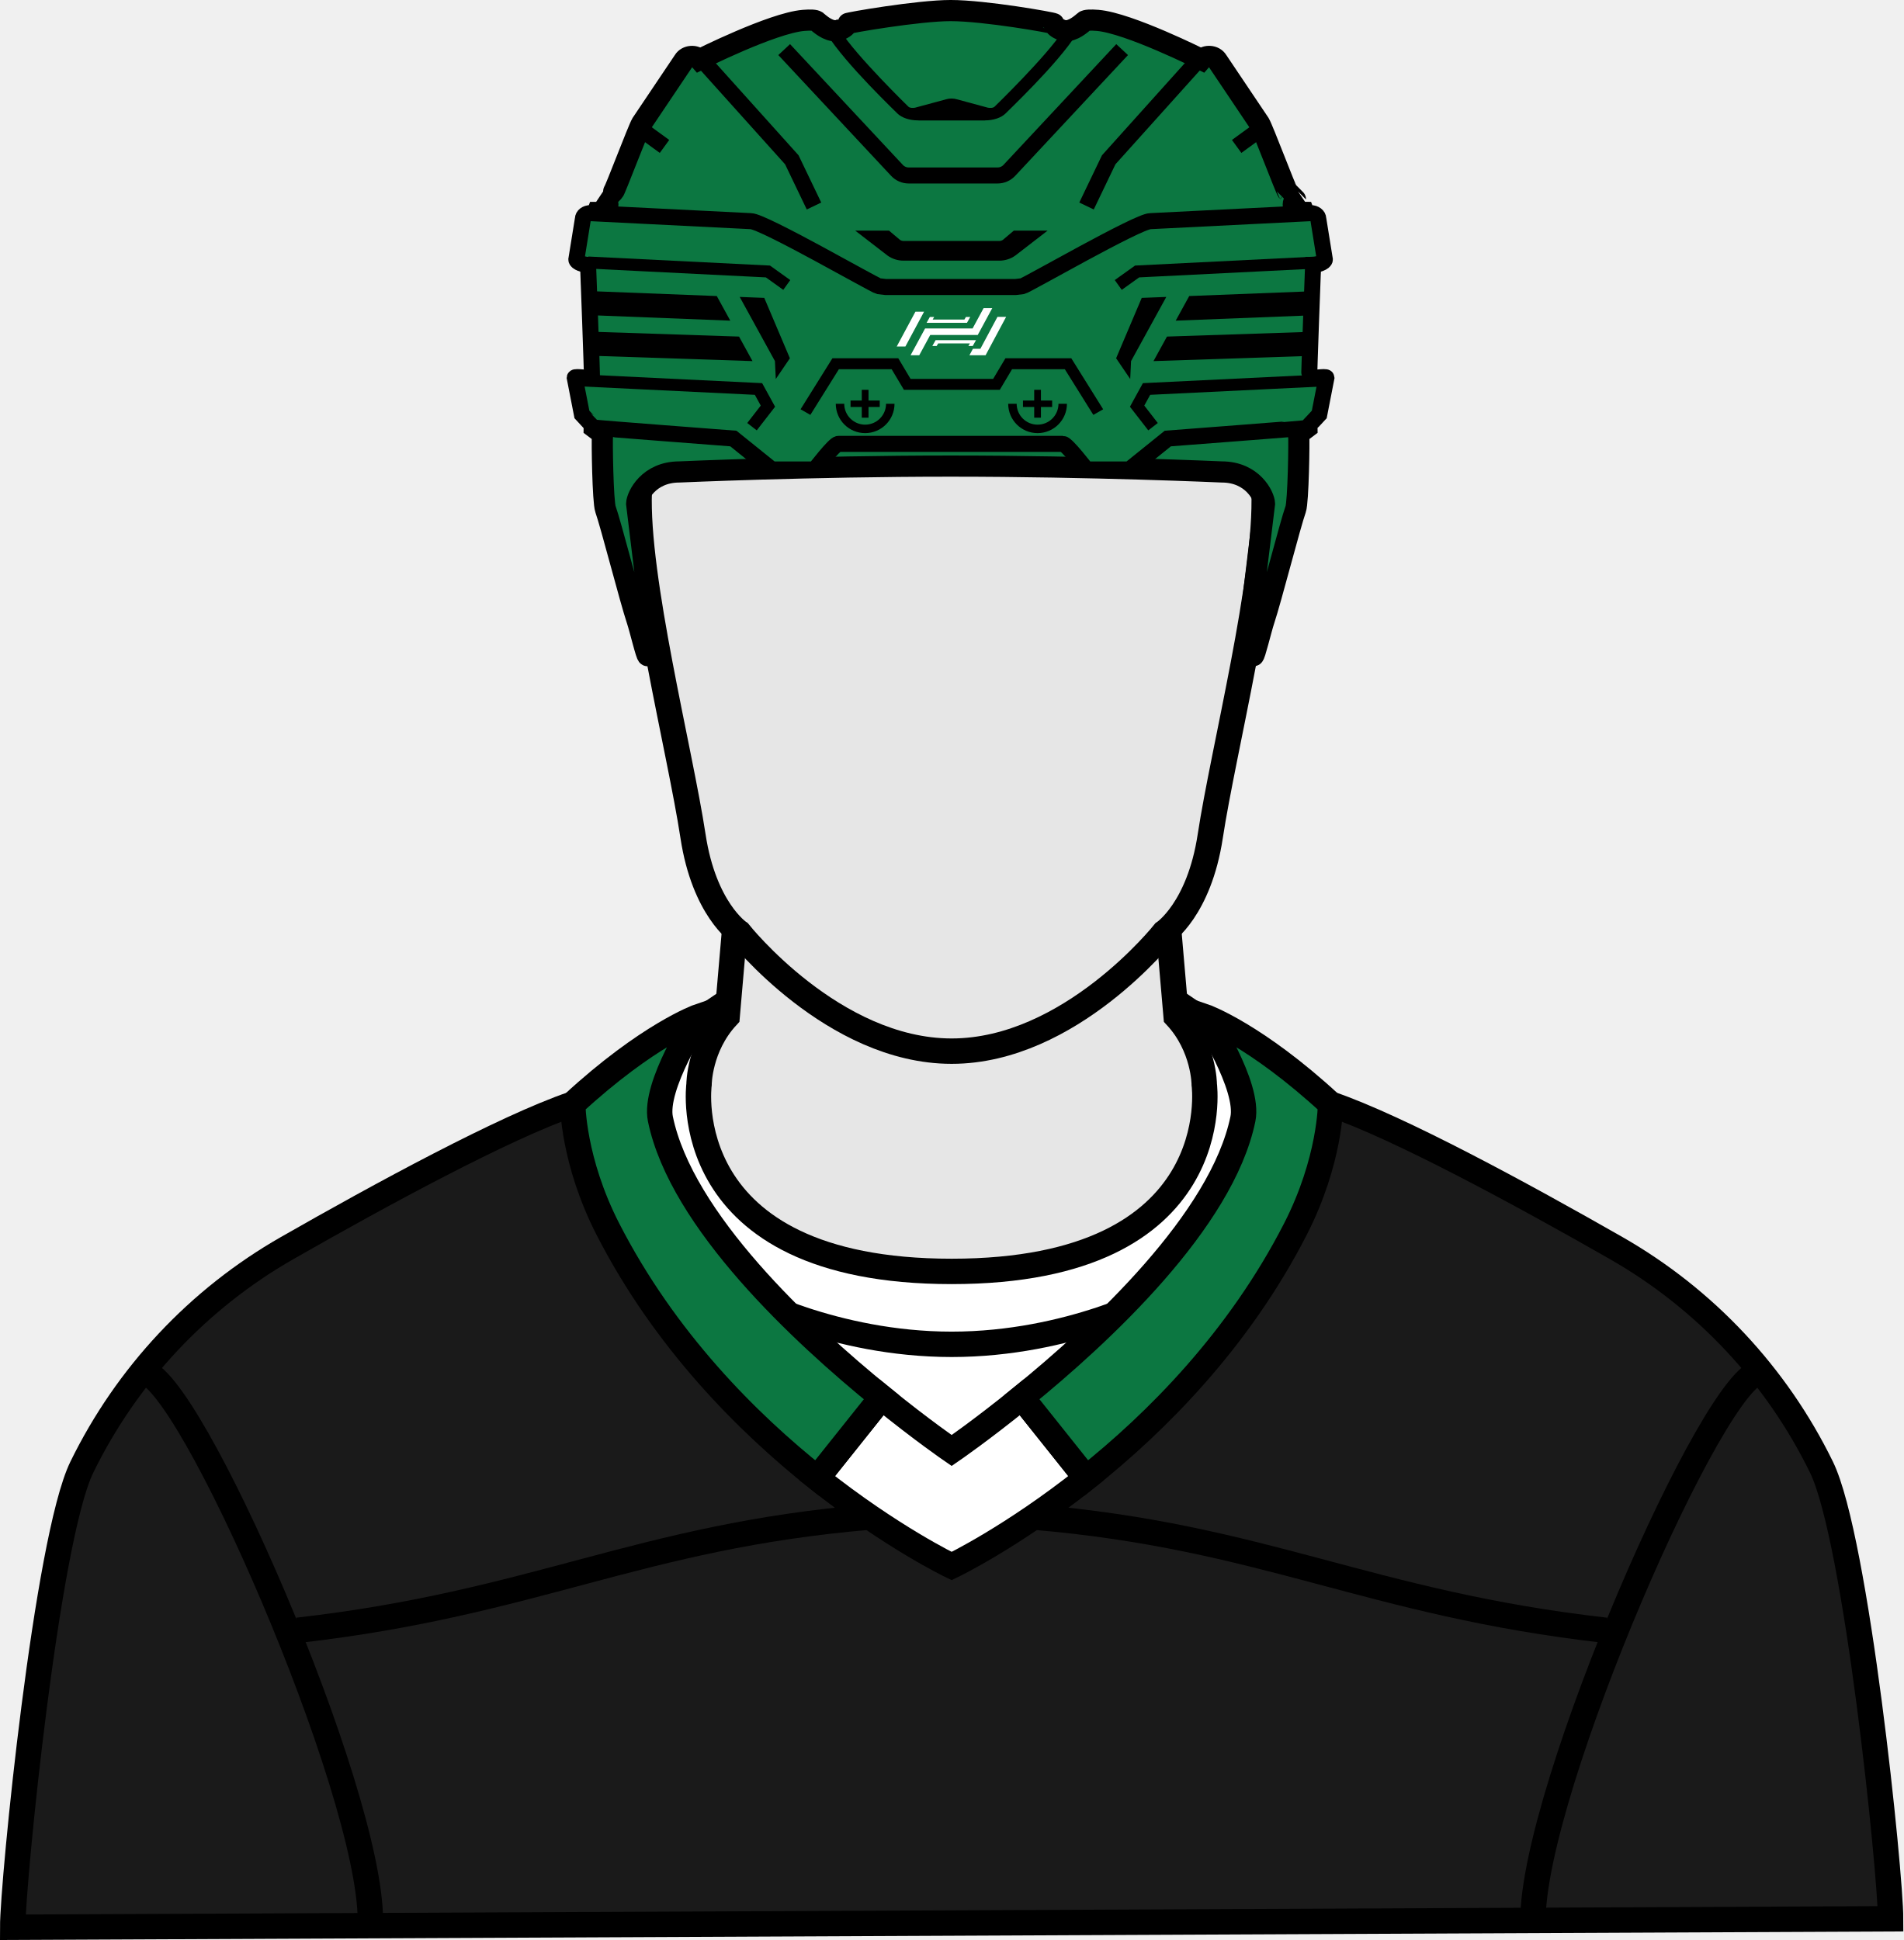
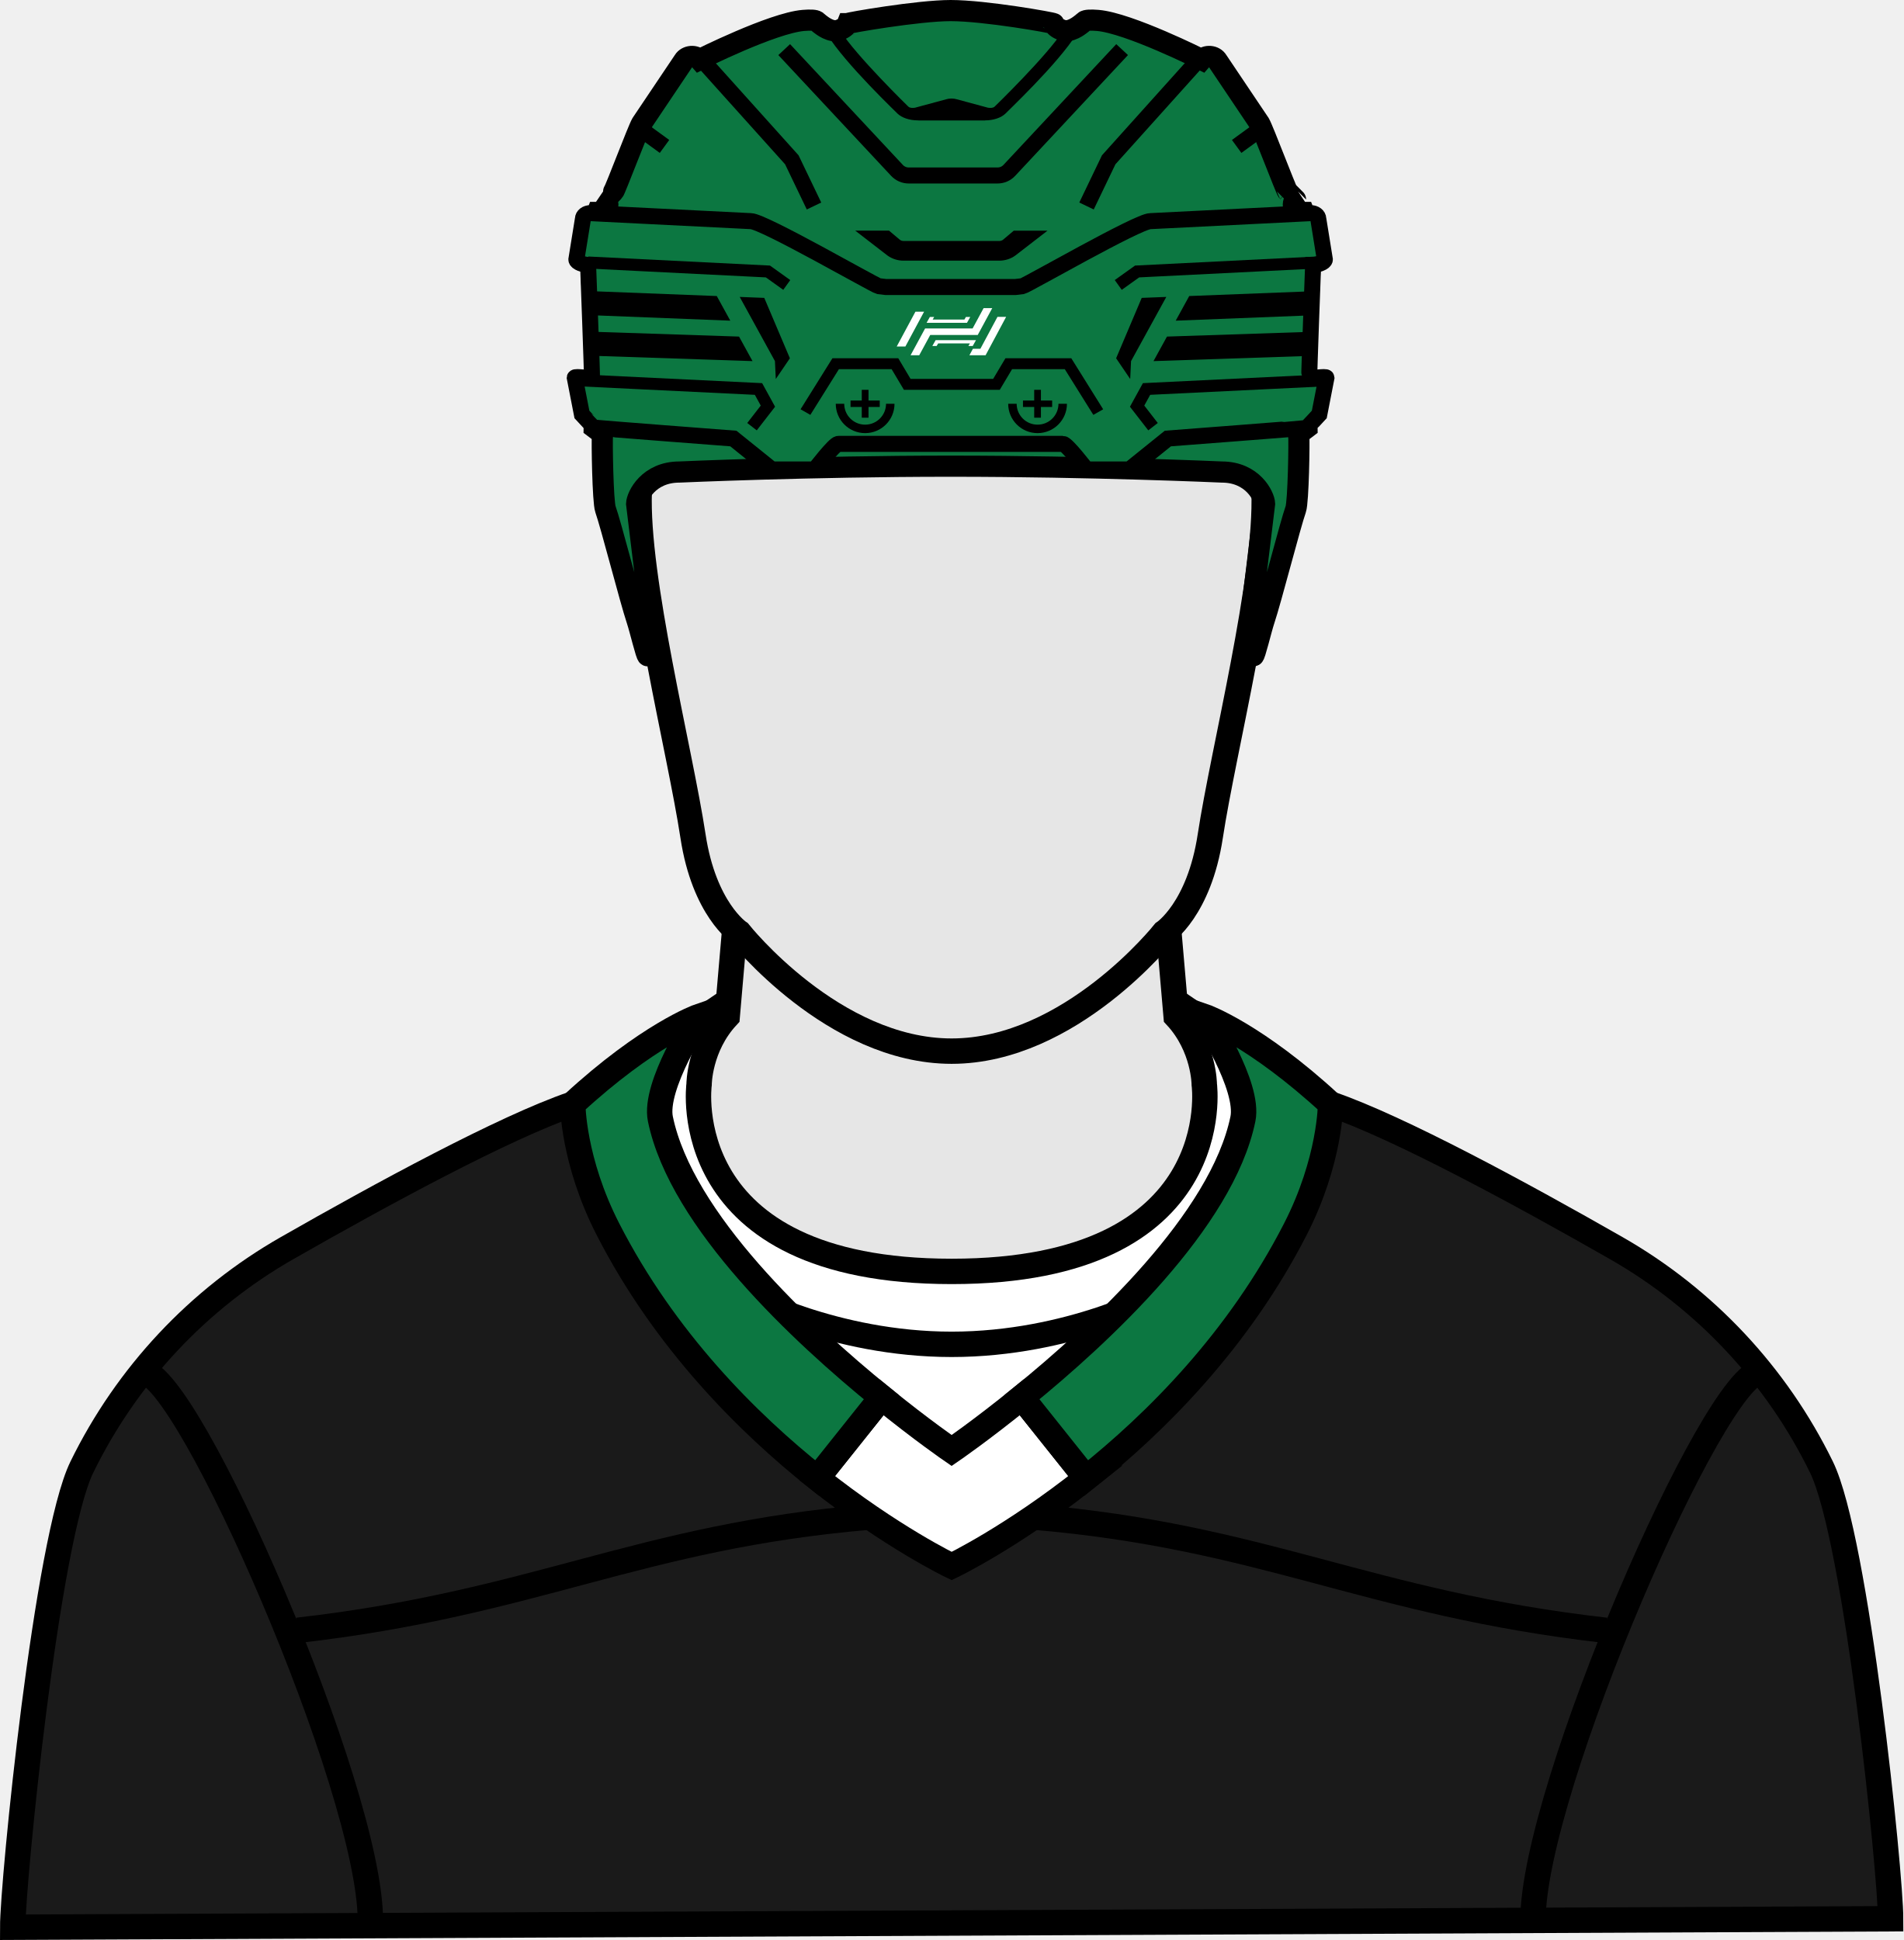
- <svg xmlns="http://www.w3.org/2000/svg" id="Layer_2" data-name="Layer 2" viewBox="0 0 2248.41 2292.33">
+ <svg xmlns="http://www.w3.org/2000/svg" id="Layer_2" data-name="Layer 2" viewBox="0 0 912.17 929.99">
  <defs>
    <style>
      .cls-1 {
-         fill: #e6e6e6;
+         fill: #1a1a1a;
      }

      .cls-1, .cls-2, .cls-3, .cls-4, .cls-5, .cls-6, .cls-7, .cls-8, .cls-9, .cls-10, .cls-11 {
        stroke-miterlimit: 10;
      }

-       .cls-1, .cls-2, .cls-4, .cls-5, .cls-6, .cls-7, .cls-8, .cls-9, .cls-10, .cls-11 {
+       .cls-1, .cls-2, .cls-3, .cls-5, .cls-6, .cls-7, .cls-8, .cls-9, .cls-10, .cls-11 {
        stroke: #000;
      }

-       .cls-1, .cls-4, .cls-5, .cls-7, .cls-11 {
-         stroke-width: 30px;
+       .cls-1, .cls-6, .cls-7, .cls-10, .cls-11 {
+         stroke-width: 12.17px;
      }

-       .cls-2, .cls-4, .cls-10 {
+       .cls-2, .cls-3, .cls-6 {
        fill: #0c7741;
      }

      .cls-2, .cls-9 {
-         stroke-width: 18.94px;
-       }
- 
-       .cls-12, .cls-11 {
-         fill: #fff;
+         stroke-width: 7.68px;
      }

      .cls-3 {
-         stroke: #ff0;
+         stroke-width: 10.14px;
      }

-       .cls-3, .cls-13, .cls-6, .cls-7, .cls-8, .cls-9 {
+       .cls-4 {
+         stroke: #ff0;
+         stroke-width: .41px;
+       }
+ 
+       .cls-4, .cls-5, .cls-12, .cls-7, .cls-8, .cls-9 {
        fill: none;
      }

      .cls-5 {
-         fill: #1a1a1a;
+         stroke-width: 4.06px;
      }

-       .cls-6 {
-         stroke-width: 10px;
+       .cls-13, .cls-11 {
+         fill: #fff;
      }

      .cls-8 {
-         stroke-width: 14.2px;
+         stroke-width: 5.76px;
      }

      .cls-10 {
-         stroke-width: 25px;
+         fill: #e6e6e6;
      }
    </style>
  </defs>
-   <g id="Layer_1-2" data-name="Layer 1">
+   <g id="Layer_2-2" data-name="Layer 2">
    <g id="DCHS">
      <g>
-         <path class="cls-5" d="M1571.82,1304.53c81.15,27.86,226.2,106.69,337.37,170.21,104.97,59.97,189.4,150.19,242.51,258.8,41.55,84.97,81.71,480.8,81.71,533.73l-2218.41,10c0-52.93,40.17-458.76,81.72-543.73,53.11-108.61,137.53-198.83,242.51-258.8,111.17-63.52,256.22-142.35,337.36-170.21l48.58,27.76,133.84,242.89,265.2,215.13,298.42-246.36,104.09-239.42h45.11Z" />
+         <path class="cls-1" d="M637.68,529.24c32.92,11.3,91.77,43.28,136.87,69.05,42.59,24.33,76.84,60.93,98.39,104.99,16.86,34.47,33.15,195.06,33.15,216.53l-900,4.06c0-21.47,16.3-186.12,33.15-220.59,21.55-44.06,55.8-80.66,98.39-104.99,45.1-25.77,103.95-57.75,136.87-69.05l19.71,11.26,54.3,98.54,107.59,87.28,121.07-99.95,42.23-97.13h18.3Z" />
        <g>
-           <path class="cls-7" d="M2080.24,1620.91c-53.67,0-269.35,493.35-269.35,648.36" />
-           <path class="cls-7" d="M1220.86,1792.57c273.48,23.19,394.92,101.84,676.07,133.84" />
-           <path class="cls-7" d="M168.18,1620.91c53.67,0,269.35,493.35,269.35,648.36" />
-           <path class="cls-7" d="M1027.56,1792.57c-273.48,23.19-394.92,101.84-676.07,133.84" />
+           <path class="cls-7" d="M843.95,657.59c-21.77,0-109.27,200.15-109.27,263.04" />
+           <path class="cls-7" d="M495.3,727.24c110.95,9.41,160.22,41.32,274.28,54.3" />
+           <path class="cls-7" d="M68.23,657.59c21.77,0,109.27,200.15,109.27,263.04" />
+           <path class="cls-7" d="M416.88,727.24c-110.95,9.41-160.22,41.32-274.28,54.3" />
        </g>
-         <polygon class="cls-11" points="877.85 1530.07 1124.21 1760.81 1370.57 1530.07 877.85 1530.07" />
-         <path class="cls-11" d="M1283.1,1746.61c-87.82,69.88-158.89,103.85-158.89,103.85,0,0-71.08-33.98-158.9-103.85l76.12-95.45c47.79,38.8,82.78,62.81,82.78,62.81,0,0,34.99-24.01,82.77-62.81l76.12,95.45Z" />
-         <path class="cls-3" d="M825.8,1201.02h0" />
-         <path class="cls-3" d="M1422.63,1201.03h-.01" />
-         <path class="cls-11" d="M1387.46,1182.39l25.15,17.1c10.41,7.08,19.23,16.26,25.88,26.94l55.85,89.65-71.7,148.05-52.06,65.93s-106.85,58.41-246.36,58.41c-139.52,0-246.36-58.41-246.36-58.41l-52.06-65.93-71.7-148.05,55.85-89.65c6.66-10.69,15.47-19.86,25.88-26.94l25.15-17.1" />
-         <path class="cls-4" d="M1041.43,1651.16l-76.12,95.45c-82.61-65.72-180.03-163.2-247.08-294.03-41.64-81.26-41.64-148.05-41.64-148.05,88.65-81.77,148.27-103.18,149.2-103.5-.77,1.18-53.72,82.1-45.64,121.19,24.83,120.09,167.63,252.9,261.28,328.94Z" />
-         <path class="cls-4" d="M1571.82,1304.53s0,66.79-41.64,148.05c-67.05,130.84-164.47,228.31-247.08,294.03l-76.12-95.45c93.65-76.03,236.45-208.84,261.28-328.94,8.08-39.09-44.86-120.01-45.63-121.19.93.32,60.54,21.73,149.19,103.5Z" />
-         <path class="cls-1" d="M1379.01,1080.69l10.39,120.33c33.21,35.84,33.21,80.37,33.21,80.37,0,0,30.07,220.92-298.41,220.92-328.48,0-298.41-220.92-298.41-220.92,0,0,0-44.53,33.21-80.37l10.39-120.33" />
-         <path class="cls-1" d="M1124.19,1242.05c140.16,0,251.08-140.17,251.08-140.17,0,0,41.3-27.38,54.44-113.88,15.48-101.9,67.43-304.36,63.51-407.36-2.71-71.4-14.81-227.99-65.7-278.14-56.22-55.4-246.39-87.6-303.33-87.6-56.94,0-247.11,32.2-303.33,87.6-50.89,50.15-62.99,206.74-65.7,278.14-3.92,103,48.03,305.46,63.51,407.36,13.14,86.51,54.44,113.88,54.44,113.88,0,0,110.91,140.17,251.08,140.17Z" />
+         <polygon class="cls-11" points="356.14 620.74 456.09 714.35 556.04 620.74 356.14 620.74" />
+         <path class="cls-11" d="M520.55,708.59c-35.63,28.35-64.46,42.13-64.46,42.13,0,0-28.84-13.79-64.47-42.13l30.88-38.72c19.39,15.74,33.58,25.48,33.58,25.48,0,0,14.2-9.74,33.58-25.48l30.88,38.72Z" />
+         <path class="cls-4" d="M335.02,487.25h0" />
+         <path class="cls-4" d="M577.16,487.25h0" />
+         <path class="cls-11" d="M562.89,479.69l10.2,6.94c4.22,2.87,7.8,6.6,10.5,10.93l22.66,36.37-29.09,60.06-21.12,26.75s-43.35,23.7-99.95,23.7c-56.6,0-99.95-23.7-99.95-23.7l-21.12-26.75-29.09-60.06,22.66-36.37c2.7-4.34,6.28-8.06,10.5-10.93l10.2-6.94" />
+         <path class="cls-6" d="M422.5,669.87l-30.88,38.72c-33.51-26.66-73.04-66.21-100.24-119.29-16.89-32.97-16.89-60.06-16.89-60.06,35.96-33.17,60.15-41.86,60.53-41.99-.31.48-21.79,33.31-18.52,49.17,10.07,48.72,68.01,102.6,106,133.45Z" />
+         <path class="cls-6" d="M637.68,529.24s0,27.1-16.89,60.06c-27.2,53.08-66.72,92.62-100.24,119.29l-30.88-38.72c37.99-30.84,95.93-84.73,106-133.45,3.28-15.86-18.2-48.69-18.51-49.17.38.13,24.56,8.82,60.53,41.99Z" />
+         <path class="cls-10" d="M559.46,438.43l4.22,48.82c13.47,14.54,13.48,32.61,13.48,32.61,0,0,12.2,89.62-121.06,89.62-133.26,0-121.06-89.62-121.06-89.62,0,0,0-18.07,13.48-32.61l4.22-48.82" />
+         <path class="cls-10" d="M456.08,503.89c56.86,0,101.86-56.86,101.86-56.86,0,0,16.76-11.11,22.09-46.2,6.28-41.34,27.36-123.48,25.77-165.26-1.1-28.97-6.01-92.49-26.66-112.84-22.81-22.48-99.96-35.54-123.06-35.54-23.1,0-100.25,13.06-123.06,35.54-20.65,20.35-25.55,83.88-26.66,112.84-1.59,41.78,19.49,123.92,25.77,165.26,5.33,35.1,22.09,46.2,22.09,46.2,0,0,45,56.86,101.86,56.86Z" />
      </g>
      <g>
-         <path class="cls-10" d="M1001.03,27.96c-1.17,2.92-4.02,5.52-9.63,7.58-.28.12-.61.24-.89.32-4.16,1.18-8.65.28-13.18-1.93-.51-.24-.98-.51-1.5-.79-.47-.2-.89-.47-1.35-.75-.47-.28-.94-.55-1.4-.87-.47-.28-.89-.59-1.36-.91-.42-.28-.79-.55-1.21-.87-.51-.36-1.03-.75-1.5-1.14-.47-.36-.93-.71-1.36-1.07-.89-.71-1.78-1.46-2.66-2.25v-.08c-1.73-1.54-7.52-1.78-15.8-1.1-36.78,3.08-122.88,46.32-122.88,46.32-4.86-5.56-14.91-4.81-18.55,1.34l-49.87,74.23c-4.11,6.95-31.08,78.5-32.9,80.2,0,0-9.47,9.47-9.47,9.51.33.39,2.15,2.84,2.38,4.06,1.96,10.93-10.75,11.25-12.24,11.25,0,0-17.35,44.76-12.77,44.76h4.38s6.28,127.44,6,130.64l-1.32,78.88,9.77,7.38c-.75,9.17.45,80.31,3.56,89.01,6.38,17.85,29.25,107.11,37.28,131.1,3.56,10.65,11.18,43.02,12.61,41.99l.47-.36c4.35-3.08,6.82-7.58,6.73-12.31l-20.29-166.99c.33-8.92,14.05-37.45,50.55-37.45,0,0,154.13-6.91,318.96-6.91h.76s0,0,0,0h.76s.19,0,.19,0h-3.23s.19,0,.19,0h1.52-.37s.19,0,.19,0h.57s0,0,0,0h.19s0,0,0,0h.76s-3.23,0-3.23,0h.19s.57,0,.57,0h.19s0,0,0,0h.57s.19,0,.19,0h2.67s.19,0,.19,0h.57s0,0,0,0h.76s.19,0,.19,0h-3.23s.19,0,.19,0h1.52-.37s.19,0,.19,0h.57s0,0,0,0h.19s0,0,0,0h.76s-3.23,0-3.23,0h.19s.57,0,.57,0h.19s0,0,0,0h.57s.19,0,.19,0c164.83,0,318.96,6.91,318.96,6.91,36.5,0,50.23,28.53,50.55,37.45l-20.29,166.99c-.09,4.74,2.38,9.23,6.73,12.31l.47.36c1.43,1.03,9.05-31.34,12.61-41.99,8.03-23.99,30.9-113.25,37.28-131.1,3.11-8.71,4.31-79.84,3.56-89.01l9.77-7.38-1.32-78.88c-.28-3.2,6-130.65,6-130.65h4.38c4.58,0-12.77-44.76-12.77-44.76-1.5,0-14.21-.32-12.24-11.25.23-1.22,2.06-3.67,2.38-4.06,0-.04-9.47-9.51-9.47-9.51-1.82-1.7-28.79-73.26-32.9-80.2l-49.87-74.23c-3.65-6.16-13.69-6.91-18.55-1.34,0,0-86.1-43.24-122.88-46.32-8.27-.67-14.07-.43-15.8,1.1v.08c-.89.79-1.78,1.54-2.66,2.25-.42.36-.89.71-1.36,1.07-.47.39-.98.79-1.5,1.14-.42.32-.79.59-1.21.87-.47.32-.89.63-1.36.91-.47.32-.93.59-1.4.87-.47.28-.89.55-1.35.75-.51.28-.98.55-1.5.79-4.53,2.21-9.02,3.12-13.18,1.93-.28-.08-.61-.2-.89-.32-5.61-2.05-8.46-4.66-9.63-7.58-.42-1.07-81.27-15.46-121.91-15.46-37.96,0-121.49,14.39-121.91,15.46Z" />
-         <path class="cls-2" d="M990.27,524.5c-4.55,0-27.65,30.22-27.65,30.22h-50.9l-45.38-36.55s-163.57-12.49-164.37-12.88c-.29-.11-14.54-15.56-14.54-15.56l-8.47-43.46c.22-2.12,19.05,1.57,20.29-.32.44-.73-4.54-132.91-4.54-132.91-4.6,0-13.86-2.85-13.86-6.36l7.76-48.13c0-3.7,3.92-6.7,8.76-6.7l189.56,9.47c14.6,0,145.6,75.55,151.08,76.84l8.39,1h153.1s8.39-1,8.39-1c5.47-1.28,136.48-76.84,151.08-76.84l189.56-9.47c4.84,0,8.76,3,8.76,6.7l7.76,48.13c0,3.52-9.27,6.36-13.86,6.36,0,0-4.98,132.18-4.54,132.91,1.24,1.9,20.07-1.8,20.29.32l-8.47,43.46s-14.25,15.45-14.54,15.56c-.8.39-164.37,12.88-164.37,12.88l-45.38,36.55h-50.9s-23.11-30.22-27.65-30.22h-265.34Z" />
+         <path class="cls-3" d="M406.11,11.34c-.47,1.18-1.63,2.24-3.91,3.07-.11.05-.25.1-.36.13-1.69.48-3.51.11-5.35-.78-.21-.1-.4-.21-.61-.32-.19-.08-.36-.19-.55-.3-.19-.11-.38-.22-.57-.35-.19-.11-.36-.24-.55-.37-.17-.11-.32-.22-.49-.35-.21-.14-.42-.3-.61-.46-.19-.14-.38-.29-.55-.43-.36-.29-.72-.59-1.08-.91v-.03c-.7-.62-3.05-.72-6.41-.45-14.92,1.25-49.85,18.79-49.85,18.79-1.97-2.26-6.05-1.95-7.53.54l-20.23,30.12c-1.67,2.82-12.61,31.85-13.35,32.54,0,0-3.84,3.84-3.84,3.86.13.16.87,1.15.97,1.65.8,4.43-4.36,4.56-4.97,4.56,0,0-7.04,18.16-5.18,18.16h1.78s2.55,51.7,2.43,53l-.53,32,3.96,3c-.31,3.72.18,32.58,1.44,36.11,2.59,7.24,11.87,43.45,15.12,53.19,1.45,4.32,4.53,17.45,5.12,17.04l.19-.14c1.76-1.25,2.77-3.07,2.73-4.99l-8.23-67.75c.13-3.62,5.7-15.19,20.51-15.19,0,0,62.53-2.8,129.4-2.8h.31s0,0,0,0h.31s.08,0,.08,0h-1.31s.08,0,.08,0h.62-.15s.08,0,.08,0h.23s0,0,0,0h.08s0,0,0,0h.31s-1.31,0-1.31,0h.08s.23,0,.23,0h.08s0,0,0,0h.23s.08,0,.08,0h1.08s.08,0,.08,0h.23s0,0,0,0h.31s.08,0,.08,0h-1.31s.08,0,.08,0h.62-.15s.08,0,.08,0h.23s0,0,0,0h.08s0,0,0,0h.31s-1.31,0-1.31,0h.08s.23,0,.23,0h.08s0,0,0,0h.23s.08,0,.08,0c66.87,0,129.4,2.8,129.4,2.8,14.81,0,20.38,11.58,20.51,15.19l-8.23,67.75c-.04,1.92.97,3.75,2.73,4.99l.19.14c.58.42,3.67-12.71,5.12-17.04,3.26-9.73,12.54-45.95,15.12-53.19,1.26-3.53,1.75-32.39,1.44-36.11l3.96-3-.53-32c-.11-1.3,2.43-53,2.43-53h1.78c1.86,0-5.18-18.16-5.18-18.16-.61,0-5.76-.13-4.97-4.56.09-.5.83-1.49.97-1.65,0-.02-3.84-3.86-3.84-3.86-.74-.69-11.68-29.72-13.35-32.54l-20.23-30.12c-1.48-2.5-5.56-2.8-7.53-.54,0,0-34.93-17.54-49.85-18.79-3.36-.27-5.71-.18-6.41.45v.03c-.36.32-.72.62-1.08.91-.17.14-.36.29-.55.43-.19.16-.4.32-.61.46-.17.13-.32.24-.49.35-.19.13-.36.26-.55.37-.19.13-.38.24-.57.35-.19.11-.36.22-.55.3-.21.11-.4.22-.61.32-1.84.9-3.66,1.26-5.35.78-.11-.03-.25-.08-.36-.13-2.28-.83-3.43-1.89-3.91-3.07-.17-.43-32.97-6.27-49.46-6.27-15.4,0-49.29,5.84-49.46,6.27Z" />
+         <path class="cls-2" d="M401.75,212.79c-1.84,0-11.22,12.26-11.22,12.26h-20.65l-18.41-14.83s-66.36-5.07-66.68-5.23c-.12-.05-5.9-6.31-5.9-6.31l-3.43-17.63c.09-.86,7.73.64,8.23-.13.18-.29-1.84-53.92-1.84-53.92-1.86,0-5.62-1.15-5.62-2.58l3.15-19.53c0-1.5,1.59-2.72,3.55-2.72l76.91,3.84c5.92,0,59.07,30.65,61.29,31.17l3.4.41h62.11s3.4-.41,3.4-.41c2.22-.52,55.37-31.17,61.29-31.17l76.91-3.84c1.96,0,3.55,1.22,3.55,2.72l3.15,19.53c0,1.43-3.76,2.58-5.62,2.58,0,0-2.02,53.63-1.84,53.92.5.77,8.14-.73,8.23.13l-3.43,17.63s-5.78,6.27-5.9,6.31c-.33.16-66.68,5.23-66.68,5.23l-18.41,14.83h-20.65s-9.37-12.26-11.22-12.26h-107.65Z" />
        <g id="Logos">
          <g id="White">
-             <polygon class="cls-12" points="1069.55 409.45 1091.62 368.32 1081.4 368.32 1059.32 409.45 1069.55 409.45" />
-             <polygon class="cls-12" points="1178.31 374.44 1158.16 412.11 1149.34 412.11 1145.2 419.78 1164.28 419.78 1188.54 374.44 1178.31 374.44" />
-             <polygon class="cls-12" points="1172.17 364.1 1161.94 364.1 1148.96 388.1 1092.83 388.1 1075.69 419.78 1085.92 419.78 1098.92 395.78 1155.03 395.78 1155.04 395.78 1172.17 364.1" />
-             <polygon class="cls-12" points="1106.5 408.84 1108.3 405.76 1145.79 405.76 1143.98 408.84 1149.1 408.84 1152.97 401.92 1105.25 401.92 1101.38 408.84 1106.5 408.84" />
-             <polygon class="cls-12" points="1141.06 374.53 1139.25 377.61 1101.77 377.61 1103.57 374.53 1098.45 374.53 1094.59 381.45 1142.3 381.45 1146.17 374.53 1141.06 374.53" />
+             <polygon class="cls-13" points="433.91 166.11 442.87 149.43 438.72 149.43 429.76 166.11 433.91 166.11" />
+             <polygon class="cls-13" points="478.04 151.91 469.86 167.19 466.28 167.19 464.6 170.3 472.35 170.3 482.19 151.91 478.04 151.91" />
+             <polygon class="cls-13" points="475.54 147.71 471.4 147.71 466.13 157.45 443.36 157.45 436.4 170.3 440.55 170.3 445.83 160.57 468.59 160.57 468.59 160.57 475.54 147.71" />
+             <polygon class="cls-13" points="448.9 165.86 449.63 164.61 464.84 164.61 464.11 165.86 466.18 165.86 467.75 163.06 448.4 163.06 446.83 165.86 448.9 165.86" />
+             <polygon class="cls-13" points="462.92 151.95 462.19 153.2 446.98 153.2 447.71 151.95 445.64 151.95 444.07 154.75 463.43 154.75 465 151.95 462.92 151.95" />
          </g>
        </g>
-         <path d="M1124.28,142.25h39.3c9.91,0,19.1-3.06,24.24-8.11,18.44-18.09,78.95-76.9,90.59-106.62,0,0-18.79,2.92-22.44,8.59-19.45,30.27-81.07,89.95-81.07,89.95-1.96,1.76-5.52,1.6-7.83,1.2l-36.55-9.89c-1.98-.62-4.06-.93-6.14-.95h-.76c-2.08.02-4.16.33-6.14.95l-36.55,9.89c-2.32.4-5.87.55-7.83-1.2,0,0-61.25-59.62-80.51-89.83-3.59-5.63-22.35-8.51-22.35-8.51,11.63,29.72,71.49,88.33,89.93,106.42,5.14,5.04,14.32,8.11,24.24,8.11h39.3" />
-         <path d="M1084.98,142.25h78.61s-2.37-5.23-2.37-5.23c-.39-.67-28.27-8.09-35.04-9.57-1.01-.22-2.02-.22-3.04,0-6.86,1.47-35.43,8.74-35.78,9.57l-2.37,5.23Z" />
-         <path class="cls-13" d="M1430.47,66.79s5.23.54,7.84,4.95l-155.87,106.45c24.31-45.24,99.76-101.14,112.75-113.9,1.05-1.03,2.63-1.52,4.22-1.31l31.06,3.82Z" />
-         <path class="cls-13" d="M818.26,66.79s-5.23.54-7.84,4.95l155.87,106.45c-24.31-45.24-99.76-101.14-112.75-113.9-1.05-1.03-2.63-1.52-4.22-1.31l-31.06,3.82Z" />
-         <path d="M1197.62,272.54l-12.86,10.85c-1.18.86-2.64,1.34-4.13,1.34h-113.38c-1.49,0-2.96-.48-4.14-1.34l-12.86-10.85h-39.91l37.92,29.27c5.41,3.98,12.15,6.18,18.98,6.18h113.38c6.83,0,13.57-2.19,18.98-6.17l37.92-29.28h-39.91Z" />
-         <polygon points="1039.24 473.28 1025.99 473.28 1025.99 460.61 1018.03 460.61 1018.03 473.28 1004.78 473.28 1004.78 480.88 1018.03 480.88 1018.03 493.55 1025.99 493.55 1025.99 480.88 1039.24 480.88 1039.24 473.28" />
-         <polygon points="1242.93 473.28 1229.67 473.28 1229.67 460.61 1221.72 460.61 1221.72 473.28 1208.46 473.28 1208.46 480.88 1221.72 480.88 1221.72 493.55 1229.67 493.55 1229.67 480.88 1242.93 480.88 1242.93 473.28" />
-         <path d="M1291.59,490.23l-33.71-53.98h-62.3l-14.51,24.37h-113.25l-14.51-24.37h-62.3l-33.71,53.98-11.59-6.61,37.64-60.28h77.81l14.51,24.37h97.55l14.51-24.37h77.81l37.64,60.28-11.59,6.61Z" />
+         <path d="M456.12,57.71h15.95c4.02,0,7.75-1.24,9.83-3.29,7.48-7.34,32.03-31.2,36.75-43.26,0,0-7.62,1.19-9.1,3.49-7.89,12.28-32.89,36.49-32.89,36.49-.8.71-2.24.65-3.18.49l-14.83-4.01c-.8-.25-1.65-.38-2.49-.38h-.31c-.84,0-1.69.13-2.49.38l-14.83,4.01c-.94.16-2.38.22-3.18-.49,0,0-24.85-24.19-32.66-36.44-1.46-2.28-9.07-3.45-9.07-3.45,4.72,12.06,29,35.83,36.48,43.17,2.09,2.05,5.81,3.29,9.83,3.29h15.95" />
+         <path d="M440.17,57.71h31.89s-.96-2.12-.96-2.12c-.16-.27-11.47-3.28-14.22-3.88-.41-.09-.82-.09-1.23,0-2.78.6-14.38,3.54-14.52,3.88l-.96,2.12Z" />
+         <path class="cls-12" d="M580.33,27.1s2.12.22,3.18,2.01l-63.23,43.19c9.86-18.35,40.47-41.03,45.74-46.21.43-.42,1.07-.61,1.71-.53l12.6,1.55Z" />
+         <path class="cls-12" d="M331.96,27.1s-2.12.22-3.18,2.01l63.23,43.19c-9.86-18.35-40.47-41.03-45.74-46.21-.43-.42-1.07-.61-1.71-.53l-12.6,1.55Z" />
+         <path d="M485.87,110.57l-5.22,4.4c-.48.35-1.07.54-1.68.54h-46c-.6,0-1.2-.19-1.68-.55l-5.22-4.4h-16.19l15.38,11.88c2.2,1.62,4.93,2.51,7.7,2.51h46c2.77,0,5.51-.89,7.7-2.5l15.38-11.88h-16.19Z" />
+         <polygon points="421.62 192.01 416.24 192.01 416.24 186.87 413.01 186.87 413.01 192.01 407.63 192.01 407.63 195.09 413.01 195.09 413.01 200.23 416.24 200.23 416.24 195.09 421.62 195.09 421.62 192.01" />
+         <polygon points="504.25 192.01 498.87 192.01 498.87 186.87 495.65 186.87 495.65 192.01 490.27 192.01 490.27 195.09 495.65 195.09 495.65 200.23 498.87 200.23 498.87 195.09 504.25 195.09 504.25 192.01" />
+         <path d="M523.99,198.88l-13.68-21.9h-25.27l-5.89,9.89h-45.94l-5.89-9.89h-25.27l-13.68,21.9-4.7-2.68,15.27-24.45h31.57l5.89,9.89h39.57l5.89-9.89h31.57l15.27,24.45-4.7,2.68Z" />
        <g>
-           <polyline class="cls-9" points="828.99 70.41 935.4 188.82 961.6 243.42" />
-           <polyline class="cls-9" points="1416.14 70.41 1309.73 188.82 1283.53 243.42" />
-           <path class="cls-9" d="M926.37,58.61l133.29,142.75c3.58,3.82,8.58,5.98,13.81,5.98h105.03c5.23,0,10.23-2.17,13.81-5.98l133.29-142.75" />
+           <polyline class="cls-9" points="336.32 28.56 379.49 76.6 390.12 98.75" />
+           <polyline class="cls-9" points="574.52 28.56 531.35 76.6 520.72 98.75" />
+           <path class="cls-9" d="M375.83,23.78l54.07,57.91c1.45,1.55,3.48,2.43,5.6,2.43h42.61c2.12,0,4.15-.88,5.6-2.43l54.07-57.91" />
        </g>
-         <line class="cls-9" x1="747.87" y1="145.98" x2="784.99" y2="173.03" />
-         <line class="cls-9" x1="1498.01" y1="145.98" x2="1460.89" y2="173.03" />
-         <polyline class="cls-8" points="694.7 310.19 907.16 320.78 929.43 336.71" />
-         <polyline class="cls-8" points="678.96 449.1 896.02 459.63 907.16 479.92 888.35 504.18" />
-         <polyline class="cls-8" points="1555.75 310.19 1343.29 320.78 1321.02 336.71" />
-         <polyline class="cls-8" points="1571.49 449.1 1354.43 459.63 1343.29 479.92 1362.1 504.18" />
-         <polygon points="888.95 426.69 697.82 420.32 698.82 391.94 873.04 397.71 888.95 426.69" />
-         <polygon points="862.71 378.89 697.73 372.43 698.91 344.04 846.74 349.8 862.71 378.89" />
-         <polygon points="933.11 423.34 902.85 351.99 873.83 350.86 915.46 426.69 916.45 447.84 933.11 423.34" />
-         <polygon points="1362.64 426.69 1553.78 420.32 1552.78 391.94 1378.56 397.71 1362.64 426.69" />
-         <polygon points="1388.89 378.89 1553.87 372.43 1552.69 344.04 1404.86 349.8 1388.89 378.89" />
-         <polygon points="1318.49 423.34 1348.75 351.99 1377.77 350.86 1336.13 426.69 1335.15 447.84 1318.49 423.34" />
+         <line class="cls-9" x1="303.41" y1="59.22" x2="318.47" y2="70.2" />
+         <line class="cls-9" x1="607.74" y1="59.22" x2="592.68" y2="70.2" />
+         <polyline class="cls-8" points="281.84 125.84 368.03 130.14 377.06 136.6" />
+         <polyline class="cls-8" points="275.45 182.2 363.51 186.47 368.03 194.7 360.4 204.54" />
+         <polyline class="cls-8" points="631.16 125.84 544.97 130.14 535.93 136.6" />
+         <polyline class="cls-8" points="637.55 182.2 549.49 186.47 544.97 194.7 552.6 204.54" />
+         <polygon points="360.65 173.11 283.1 170.52 283.51 159.01 354.19 161.35 360.65 173.11" />
+         <polygon points="350 153.72 283.07 151.09 283.55 139.58 343.52 141.91 350 153.72" />
+         <polygon points="378.56 171.75 366.28 142.8 354.51 142.34 371.4 173.11 371.8 181.69 378.56 171.75" />
+         <polygon points="552.82 173.11 630.36 170.52 629.96 159.01 559.28 161.35 552.82 173.11" />
+         <polygon points="563.47 153.72 630.4 151.09 629.92 139.58 569.95 141.91 563.47 153.72" />
+         <polygon points="534.91 171.75 547.18 142.8 558.96 142.34 542.06 173.11 541.66 181.69 534.91 171.75" />
        <g>
-           <path class="cls-6" d="M992.31,477.08c0,16.4,13.3,29.7,29.7,29.7s29.7-13.3,29.7-29.7" />
-           <path class="cls-6" d="M1255.4,477.08c0,16.4-13.3,29.7-29.7,29.7-16.4,0-29.7-13.3-29.7-29.7" />
+           <path class="cls-5" d="M402.57,193.55c0,6.65,5.39,12.05,12.05,12.05s12.05-5.39,12.05-12.05" />
+           <path class="cls-5" d="M509.31,193.55c0,6.65-5.39,12.05-12.05,12.05s-12.05-5.39-12.05-12.05" />
        </g>
      </g>
    </g>
  </g>
</svg>
